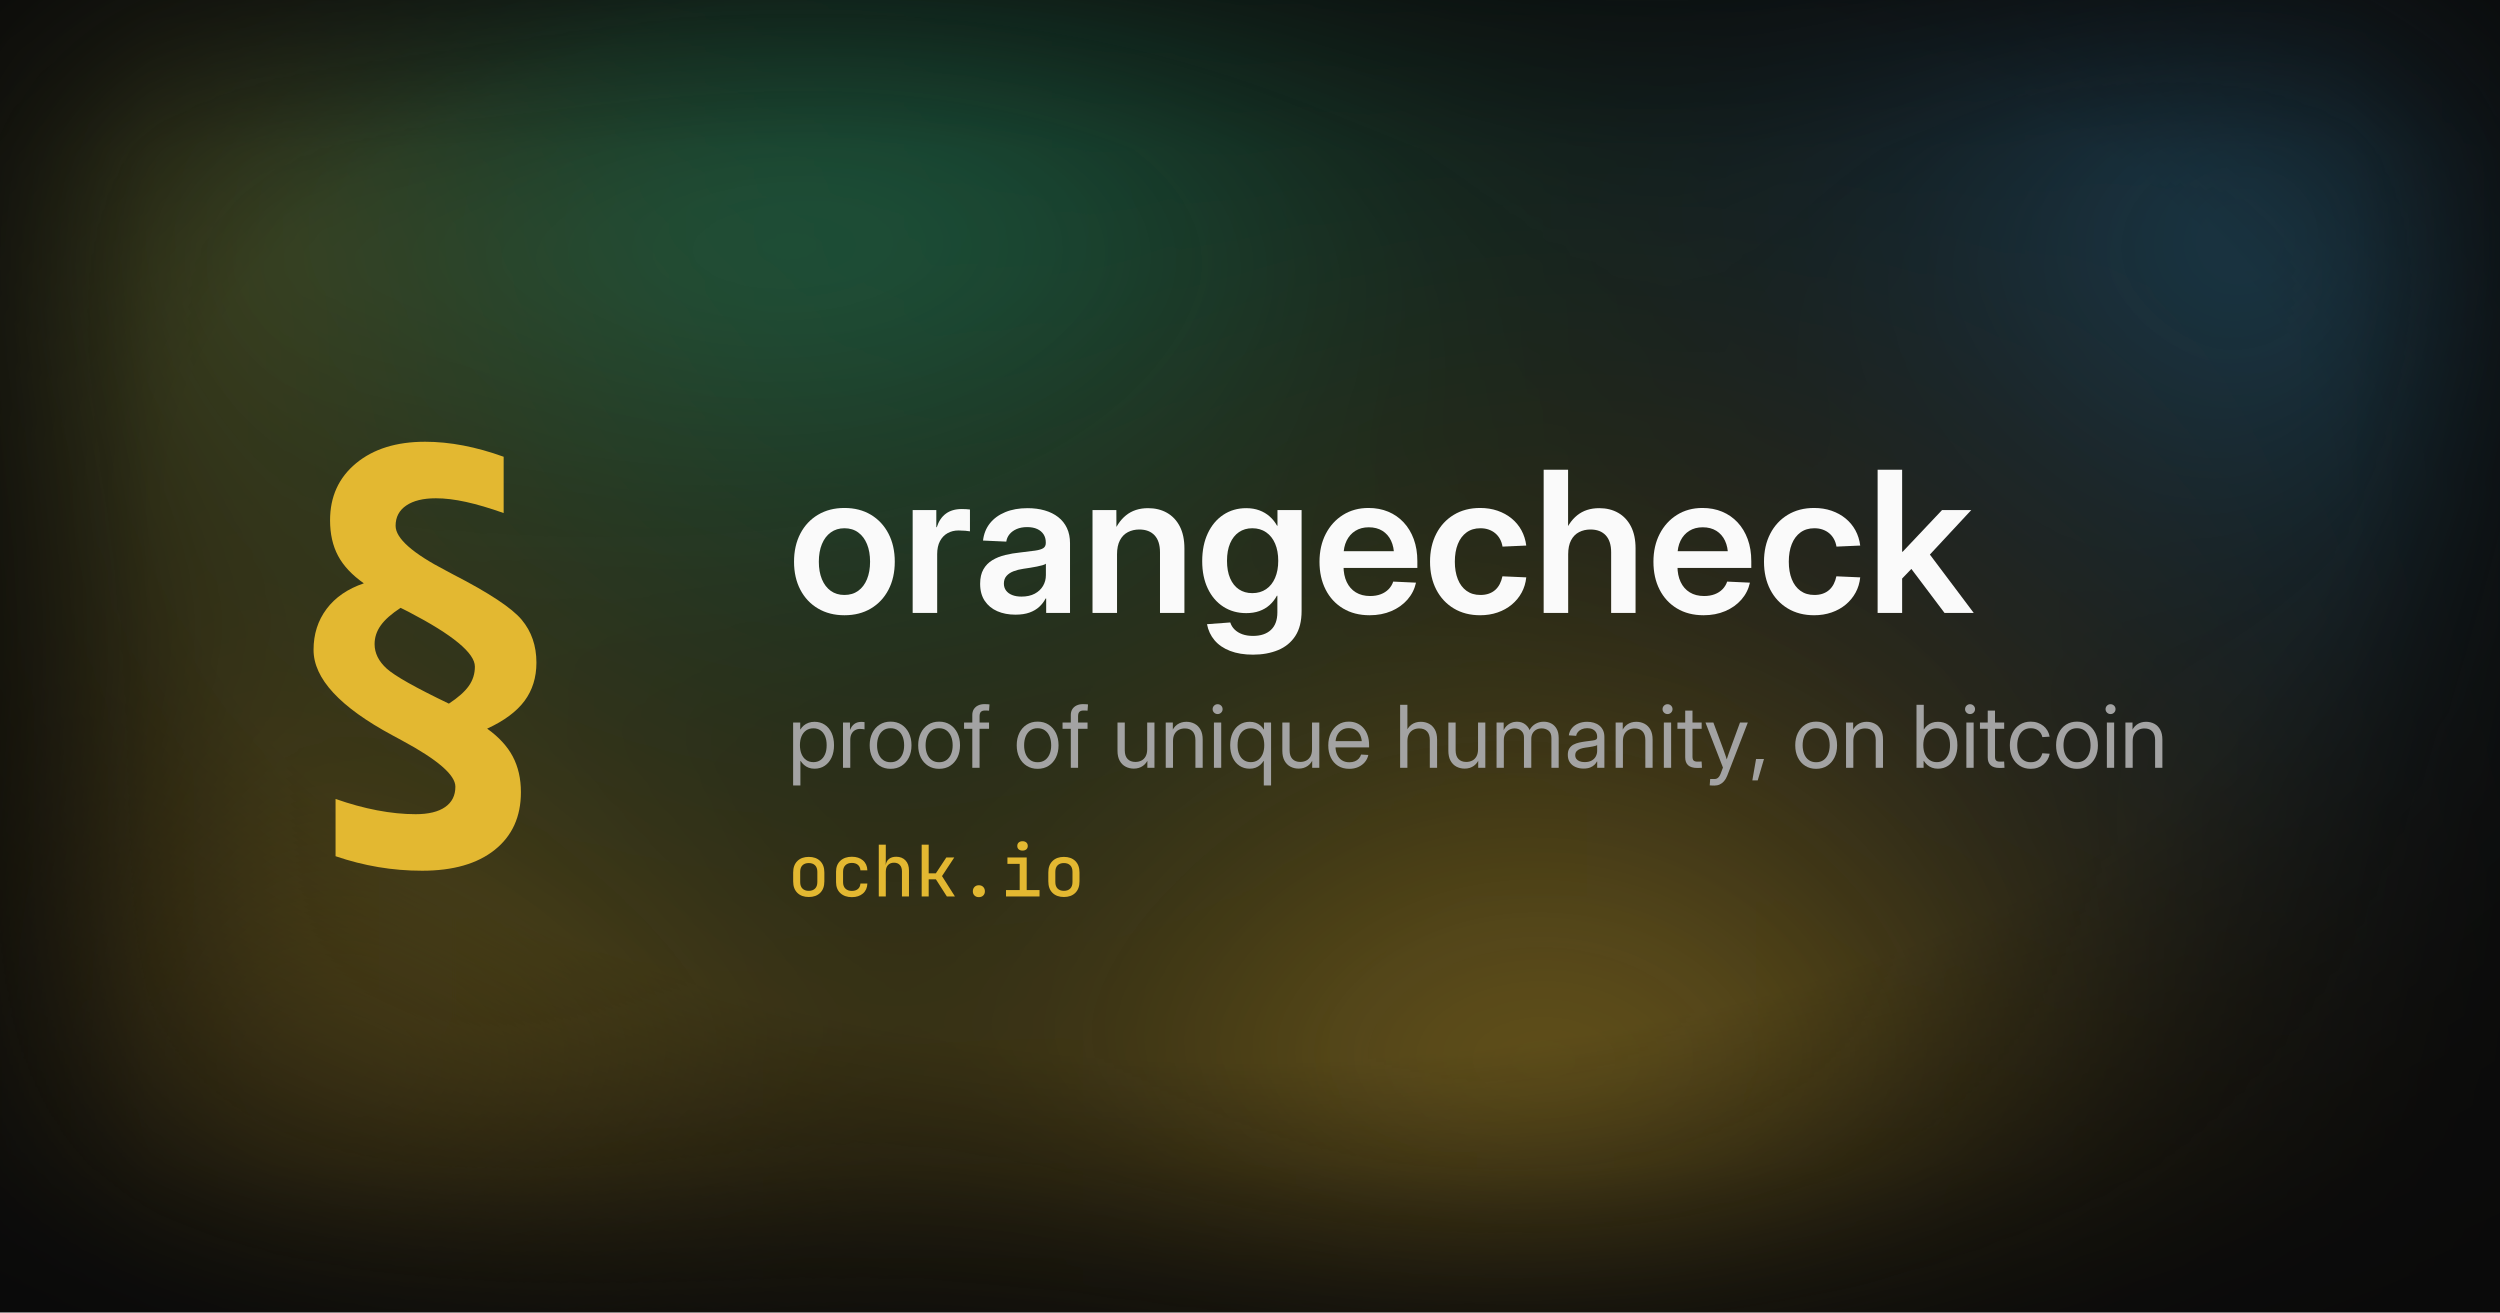
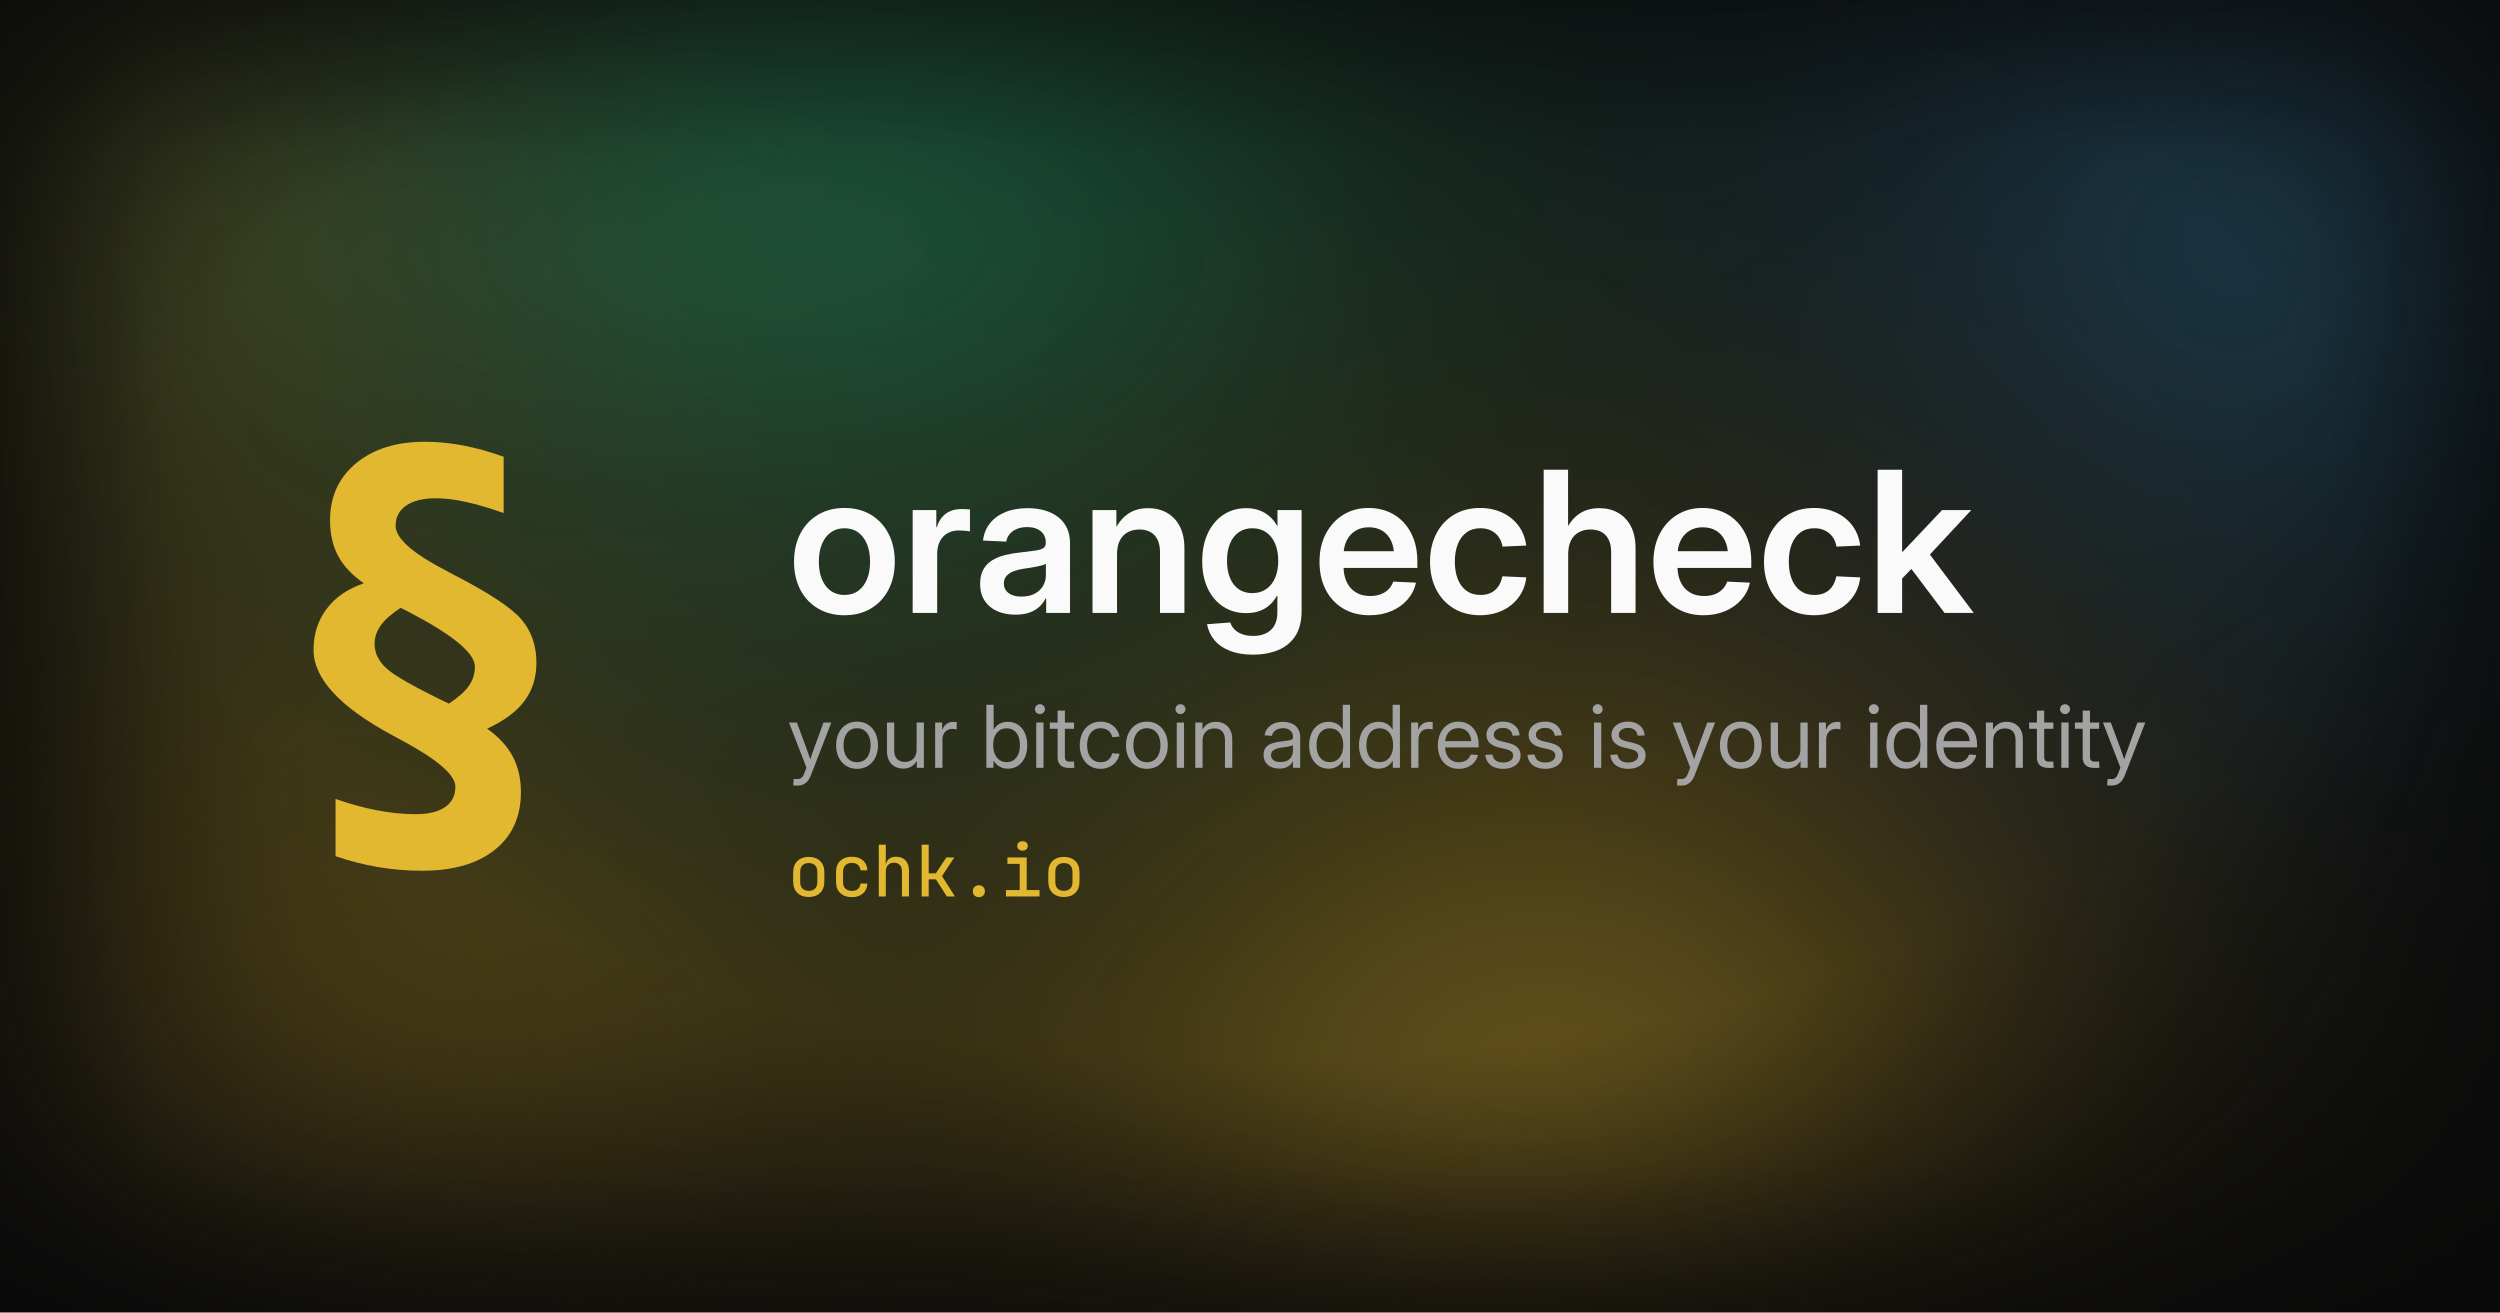
<svg xmlns="http://www.w3.org/2000/svg" width="1200" height="630" viewBox="0 0 1200 630" role="img" aria-label="orangecheck — og banner (gold/dark)">
  <rect width="1200" height="630" fill="#0a0a0a" />
  <filter id="aublur" x="-20%" y="-20%" width="140%" height="140%">
    <feGaussianBlur stdDeviation="75.6" />
  </filter>
  <mask id="aumask">
    <rect width="1200" height="630" fill="url(#aufade)" />
  </mask>
  <defs>
    <radialGradient id="au0" cx="50%" cy="50%" r="50%">
      <stop offset="0%" stop-color="#e3b831" stop-opacity="0.95" />
      <stop offset="62%" stop-color="#e3b831" stop-opacity="0.18" />
      <stop offset="100%" stop-color="#e3b831" stop-opacity="0" />
    </radialGradient>
    <radialGradient id="au1" cx="50%" cy="50%" r="50%">
      <stop offset="0%" stop-color="#34c98a" stop-opacity="0.95" />
      <stop offset="62%" stop-color="#34c98a" stop-opacity="0.18" />
      <stop offset="100%" stop-color="#34c98a" stop-opacity="0" />
    </radialGradient>
    <radialGradient id="au2" cx="50%" cy="50%" r="50%">
      <stop offset="0%" stop-color="#3f9fd1" stop-opacity="0.95" />
      <stop offset="62%" stop-color="#3f9fd1" stop-opacity="0.18" />
      <stop offset="100%" stop-color="#3f9fd1" stop-opacity="0" />
    </radialGradient>
    <radialGradient id="au3" cx="50%" cy="50%" r="50%">
      <stop offset="0%" stop-color="#e3b831" stop-opacity="0.95" />
      <stop offset="62%" stop-color="#e3b831" stop-opacity="0.18" />
      <stop offset="100%" stop-color="#e3b831" stop-opacity="0" />
    </radialGradient>
    <radialGradient id="au4" cx="50%" cy="50%" r="50%">
      <stop offset="0%" stop-color="#e3b831" stop-opacity="0.95" />
      <stop offset="62%" stop-color="#e3b831" stop-opacity="0.18" />
      <stop offset="100%" stop-color="#e3b831" stop-opacity="0" />
    </radialGradient>
    <radialGradient id="aufade" cx="50%" cy="38%" r="78%">
      <stop offset="55%" stop-color="#fff" stop-opacity="1" />
      <stop offset="100%" stop-color="#fff" stop-opacity="0" />
    </radialGradient>
  </defs>
  <g opacity="0.62" filter="url(#aublur)" mask="url(#aumask)">
    <ellipse cx="-60.0" cy="-63.0" rx="552.0" ry="598.5" fill="url(#au0)" />
    <ellipse cx="408.0" cy="-31.5" rx="504.0" ry="567.0" fill="url(#au1)" />
    <ellipse cx="1176.0" cy="-50.4" rx="552.0" ry="598.5" fill="url(#au2)" />
    <ellipse cx="744.0" cy="598.5" rx="480.0" ry="535.5" fill="url(#au3)" />
    <ellipse cx="144.0" cy="642.6" rx="504.0" ry="535.5" fill="url(#au4)" />
  </g>
  <g transform="translate(72.0 183.0) scale(0.2578)" fill="#fafafa">
    <path d="M518 856Q463 820 438.5 785.5Q414 751 414 711Q414 657 462.5 613.0Q511 569 711 473Q766 509 790.5 543.5Q815 578 815 621Q815 702 550 840ZM930 1460V1235Q845 1265 779.0 1279.5Q713 1294 659 1294Q583 1294 540.5 1265.0Q498 1236 498 1184Q498 1109 701 1004Q720 994 729 989Q943 879 1002.0 808.5Q1061 738 1061 637Q1061 548 1013.5 484.0Q966 420 864 373Q934 323 966.5 261.5Q999 200 999 119Q999 -28 894.5 -111.5Q790 -195 604 -195Q515 -195 429.0 -180.5Q343 -166 258 -137V92Q343 62 424.0 46.5Q505 31 578 31Q655 31 696.0 59.5Q737 88 737 141Q737 211 523 326L512 332L486 346Q170 516 170 688Q170 782 222.0 851.5Q274 921 371 954Q300 1004 268.0 1064.0Q236 1124 236 1206Q236 1348 340.0 1434.0Q444 1520 616 1520Q690 1520 768.5 1505.0Q847 1490 930 1460Z" fill="#e3b831" transform="translate(225.3457 820.5434) scale(0.465726 -0.465726)" />
  </g>
  <g fill="#fafafa">
    <path transform="translate(378.00 294.21) scale(0.04614 -0.04614)" d="M592 -24Q436 -24 317.50 46Q199 116 133.50 241.50Q68 367 68 533Q68 699 133.50 825Q199 951 317.50 1021.50Q436 1092 592 1092Q750 1092 867.50 1021.50Q985 951 1050.50 825Q1116 699 1116 533Q1116 367 1050.50 241.50Q985 116 867.50 46Q750 -24 592 -24ZM592 187Q676 187 735.50 230Q795 273 827 351Q859 429 859 533Q859 638 827 716Q795 794 735.50 837.50Q676 881 592 881Q510 881 450 837.50Q390 794 358 716Q326 638 326 533Q326 428 358 350.50Q390 273 449.50 230Q509 187 592 187Z" />
    <path transform="translate(432.68 294.21) scale(0.04614 -0.04614)" d="M117 0V1070H363V892H368Q397 984 462 1032.50Q527 1081 629 1081Q653 1081 675.50 1079.50Q698 1078 713 1076V849Q699 852 664.50 855Q630 858 594 858Q531 858 480.50 830Q430 802 401 747Q372 692 372 611V0Z" />
    <path transform="translate(467.19 294.21) scale(0.04614 -0.04614)" d="M438 -18Q332 -18 249.50 18Q167 54 119 125.50Q71 197 71 303Q71 394 105 453.50Q139 513 197.50 548.50Q256 584 331.50 602.50Q407 621 488 629Q586 640 644 648.50Q702 657 728 674Q754 691 754 727V734Q754 782 731 817.50Q708 853 665 873Q622 893 560 893Q498 893 451.50 873Q405 853 377 819Q349 785 343 742L101 753Q113 857 172.50 932Q232 1007 332 1048.50Q432 1090 564 1090Q662 1090 743 1066.50Q824 1043 883 997Q942 951 974 883Q1006 815 1006 726V0H758V150H752Q728 103 687 64.50Q646 26 585 4Q524 -18 438 -18ZM501 170Q583 170 639.50 200.50Q696 231 725.50 281.50Q755 332 755 393V512Q743 503 718.50 496Q694 489 661 482.50Q628 476 591.50 470Q555 464 519 459Q464 451 418.50 433.50Q373 416 345.50 385Q318 354 318 305Q318 263 341 232.50Q364 202 405 186Q446 170 501 170Z" />
    <path transform="translate(519.01 294.21) scale(0.04614 -0.04614)" d="M372 610V0H117V1070H365L366 799H323Q373 941 465.50 1015.50Q558 1090 695 1090Q807 1090 892 1041.50Q977 993 1025 900Q1073 807 1073 671V0H819V631Q819 747 762.50 807.50Q706 868 604 868Q538 868 485 840.50Q432 813 402 755.50Q372 698 372 610Z" />
    <path transform="translate(573.92 294.21) scale(0.04614 -0.04614)" d="M597 -434Q459 -434 358 -395Q257 -356 196.50 -284.50Q136 -213 118 -117L360 -99Q373 -141 405 -172.50Q437 -204 485 -221.50Q533 -239 597 -239Q716 -239 783 -176.50Q850 -114 850 6V179H845Q814 122 768.50 81.50Q723 41 662.50 19.50Q602 -2 526 -2Q391 -2 287.50 65Q184 132 126 254Q68 376 68 539Q68 705 126.50 829Q185 953 288.50 1021.50Q392 1090 526 1090Q601 1090 662 1067.50Q723 1045 769.50 1004Q816 963 847 907H851V1070H1102V21Q1102 -140 1036.50 -240Q971 -340 856.50 -387Q742 -434 597 -434ZM589 206Q672 206 732.50 247Q793 288 826 364Q859 440 859 542Q859 645 826.50 721Q794 797 733 839Q672 881 589 881Q509 881 450 840.50Q391 800 358.50 724.50Q326 649 326 542Q326 436 358.50 360.50Q391 285 450 245.50Q509 206 589 206Z" />
    <path transform="translate(630.22 294.21) scale(0.04614 -0.04614)" d="M590 -24Q430 -24 312.50 47Q195 118 131.50 243.50Q68 369 68 532Q68 696 133 822Q198 948 313 1020Q428 1092 578 1092Q690 1092 782.50 1053.50Q875 1015 943 942.50Q1011 870 1048.50 768Q1086 666 1086 539V468H174V642H958L844 594Q844 685 812.50 751.50Q781 818 722 854.50Q663 891 581 891Q500 891 441 854Q382 817 350 751.50Q318 686 318 598V486Q318 392 351 322Q384 252 446 214Q508 176 595 176Q657 176 705.50 194.50Q754 213 787 247Q820 281 835 326L1072 315Q1050 215 983 138.50Q916 62 815 19Q714 -24 590 -24Z" />
    <path transform="translate(683.28 294.21) scale(0.04614 -0.04614)" d="M589 -24Q433 -24 315.50 46.50Q198 117 133 242.50Q68 368 68 533Q68 698 133 824Q198 950 315.50 1021Q433 1092 589 1092Q687 1092 770 1063.50Q853 1035 916.50 983Q980 931 1019 859.50Q1058 788 1069 701L822 690Q815 733 796 768Q777 803 747.50 828Q718 853 679 867Q640 881 592 881Q507 881 447.50 837.50Q388 794 357 716Q326 638 326 533Q326 429 357 351Q388 273 447.50 230Q507 187 592 187Q641 187 679.50 200.50Q718 214 746.50 239.50Q775 265 793.50 301Q812 337 821 381L1069 370Q1060 283 1021 211.50Q982 140 918.50 87Q855 34 771 5Q687 -24 589 -24Z" />
    <path transform="translate(735.56 294.21) scale(0.04614 -0.04614)" d="M372 610V0H117V1490H371V799H323Q373 941 465.50 1015.50Q558 1090 695 1090Q807 1090 892 1041.50Q977 993 1025 900Q1073 807 1073 671V0H819V631Q819 747 762.50 807.50Q706 868 604 868Q538 868 485 840.50Q432 813 402 755.50Q372 698 372 610Z" />
    <path transform="translate(790.51 294.21) scale(0.04614 -0.04614)" d="M590 -24Q430 -24 312.50 47Q195 118 131.50 243.50Q68 369 68 532Q68 696 133 822Q198 948 313 1020Q428 1092 578 1092Q690 1092 782.50 1053.50Q875 1015 943 942.50Q1011 870 1048.50 768Q1086 666 1086 539V468H174V642H958L844 594Q844 685 812.50 751.50Q781 818 722 854.50Q663 891 581 891Q500 891 441 854Q382 817 350 751.50Q318 686 318 598V486Q318 392 351 322Q384 252 446 214Q508 176 595 176Q657 176 705.50 194.50Q754 213 787 247Q820 281 835 326L1072 315Q1050 215 983 138.50Q916 62 815 19Q714 -24 590 -24Z" />
    <path transform="translate(843.58 294.21) scale(0.04614 -0.04614)" d="M589 -24Q433 -24 315.50 46.50Q198 117 133 242.50Q68 368 68 533Q68 698 133 824Q198 950 315.50 1021Q433 1092 589 1092Q687 1092 770 1063.50Q853 1035 916.50 983Q980 931 1019 859.50Q1058 788 1069 701L822 690Q815 733 796 768Q777 803 747.50 828Q718 853 679 867Q640 881 592 881Q507 881 447.50 837.50Q388 794 357 716Q326 638 326 533Q326 429 357 351Q388 273 447.50 230Q507 187 592 187Q641 187 679.50 200.50Q718 214 746.50 239.50Q775 265 793.50 301Q812 337 821 381L1069 370Q1060 283 1021 211.50Q982 140 918.50 87Q855 34 771 5Q687 -24 589 -24Z" />
    <path transform="translate(895.86 294.21) scale(0.04614 -0.04614)" d="M350 335V637H378L787 1070H1091L600 542H549ZM117 0V1490H372V0ZM813 0 447 486 618 664 1117 0Z" />
  </g>
  <g fill="#a3a3a3">
-     <path transform="translate(378.00 368.55) scale(0.0203 -0.0203)" d="M133 -418V1070H301V909H307Q338 961 386 1001.50Q434 1042 498 1065Q562 1088 639 1088Q777 1088 881 1019Q985 950 1042.50 825Q1100 700 1100 534Q1100 369 1042.50 244Q985 119 881 49Q777 -21 639 -21Q562 -21 500.50 2.50Q439 26 391.50 67.50Q344 109 310 163H305V-418ZM613 134Q708 134 778 181.50Q848 229 887 318.50Q926 408 926 535Q926 662 887 751Q848 840 778 887Q708 934 613 934Q514 934 442 884.50Q370 835 332 745.50Q294 656 294 535Q294 415 332.50 324.50Q371 234 442.50 184Q514 134 613 134Z" />
-     <path transform="translate(401.94 368.55) scale(0.0203 -0.0203)" d="M133 0V1070H298V902H304Q333 985 399.50 1035.50Q466 1086 566 1086Q588 1086 609 1084Q630 1082 642 1080V908Q632 911 603 915.50Q574 920 537 920Q474 920 421 891.50Q368 863 336.50 805.50Q305 748 305 661V0Z" />
-     <path transform="translate(415.84 368.55) scale(0.0203 -0.0203)" d="M573 -24Q426 -24 314.50 47Q203 118 141 243Q79 368 79 532Q79 697 141 823Q203 949 314.50 1020.50Q426 1092 573 1092Q722 1092 833 1020.50Q944 949 1006 823Q1068 697 1068 532Q1068 368 1006 243Q944 118 833 47Q722 -24 573 -24ZM573 132Q676 132 747.50 183Q819 234 856.50 324.50Q894 415 894 532Q894 651 856.50 741.50Q819 832 747.50 884Q676 936 573 936Q471 936 399.50 884.50Q328 833 291 742Q254 651 254 532Q254 414 291 324Q328 234 399.50 183Q471 132 573 132Z" />
-     <path transform="translate(439.13 368.55) scale(0.0203 -0.0203)" d="M573 -24Q426 -24 314.50 47Q203 118 141 243Q79 368 79 532Q79 697 141 823Q203 949 314.50 1020.50Q426 1092 573 1092Q722 1092 833 1020.50Q944 949 1006 823Q1068 697 1068 532Q1068 368 1006 243Q944 118 833 47Q722 -24 573 -24ZM573 132Q676 132 747.50 183Q819 234 856.50 324.50Q894 415 894 532Q894 651 856.50 741.50Q819 832 747.50 884Q676 936 573 936Q471 936 399.50 884.50Q328 833 291 742Q254 651 254 532Q254 414 291 324Q328 234 399.50 183Q471 132 573 132Z" />
-     <path transform="translate(462.42 368.55) scale(0.0203 -0.0203)" d="M607 1070V922H16V1070ZM211 0V1249Q211 1330 247.50 1387Q284 1444 349 1475Q414 1506 498 1506Q540 1506 573 1503.50Q606 1501 618 1499L607 1351Q597 1352 567.50 1353.50Q538 1355 515 1355Q445 1355 414 1323Q383 1291 383 1220V0Z" />
-     <path transform="translate(486.42 368.55) scale(0.0203 -0.0203)" d="M573 -24Q426 -24 314.50 47Q203 118 141 243Q79 368 79 532Q79 697 141 823Q203 949 314.50 1020.50Q426 1092 573 1092Q722 1092 833 1020.50Q944 949 1006 823Q1068 697 1068 532Q1068 368 1006 243Q944 118 833 47Q722 -24 573 -24ZM573 132Q676 132 747.50 183Q819 234 856.50 324.50Q894 415 894 532Q894 651 856.50 741.50Q819 832 747.50 884Q676 936 573 936Q471 936 399.50 884.50Q328 833 291 742Q254 651 254 532Q254 414 291 324Q328 234 399.50 183Q471 132 573 132Z" />
-     <path transform="translate(509.70 368.55) scale(0.0203 -0.0203)" d="M607 1070V922H16V1070ZM211 0V1249Q211 1330 247.50 1387Q284 1444 349 1475Q414 1506 498 1506Q540 1506 573 1503.50Q606 1501 618 1499L607 1351Q597 1352 567.50 1353.50Q538 1355 515 1355Q445 1355 414 1323Q383 1291 383 1220V0Z" />
-     <path transform="translate(533.70 368.55) scale(0.0203 -0.0203)" d="M519 -19Q412 -19 324 27.50Q236 74 184.50 168Q133 262 133 402V1070H305V414Q305 279 371.50 209Q438 139 556 139Q634 139 697 170.50Q760 202 797.50 269.50Q835 337 835 440V1070H1007V0H839V259H882Q830 114 737 47.50Q644 -19 519 -19Z" />
-     <path transform="translate(556.85 368.55) scale(0.0203 -0.0203)" d="M305 630V0H133V1070H301V810H258Q310 956 403 1022Q496 1088 621 1088Q729 1088 816.50 1041.50Q904 995 955.50 902Q1007 809 1007 668V0H835V655Q835 791 769 861Q703 931 584 931Q507 931 443.50 899Q380 867 342.50 800.50Q305 734 305 630Z" />
-     <path transform="translate(579.99 368.55) scale(0.0203 -0.0203)" d="M133 0V1070H305V0ZM220 1271Q171 1271 136.50 1305Q102 1339 102 1387Q102 1436 136.50 1470Q171 1504 219 1504Q269 1504 303.50 1470Q338 1436 338 1387Q338 1339 303.50 1305Q269 1271 220 1271Z" />
-     <path transform="translate(588.88 368.55) scale(0.0203 -0.0203)" d="M1046 -418H874V163H869Q836 109 788.50 67.50Q741 26 679.50 2.50Q618 -21 540 -21Q403 -21 298.50 49Q194 119 136.50 244Q79 369 79 534Q79 700 137 825Q195 950 299 1019Q403 1088 541 1088Q619 1088 682.50 1065Q746 1042 794 1001.50Q842 961 872 909H878V1070H1046ZM567 134Q666 134 737.50 184Q809 234 847 324.50Q885 415 885 535Q885 656 847 745.50Q809 835 737.50 884.50Q666 934 567 934Q472 934 401.50 887Q331 840 292.50 751Q254 662 254 535Q254 408 293 318.50Q332 229 402.50 181.50Q473 134 567 134Z" />
-     <path transform="translate(612.82 368.55) scale(0.0203 -0.0203)" d="M519 -19Q412 -19 324 27.50Q236 74 184.50 168Q133 262 133 402V1070H305V414Q305 279 371.50 209Q438 139 556 139Q634 139 697 170.50Q760 202 797.50 269.50Q835 337 835 440V1070H1007V0H839V259H882Q830 114 737 47.50Q644 -19 519 -19Z" />
-     <path transform="translate(635.97 368.55) scale(0.0203 -0.0203)" d="M577 -24Q420 -24 309 47Q198 118 138.50 243.50Q79 369 79 531Q79 695 140.50 821Q202 947 311 1019.50Q420 1092 563 1092Q668 1092 756 1054Q844 1016 908.50 944Q973 872 1008.50 769.50Q1044 667 1044 536V483H176V631H949L873 578Q873 687 835.50 768Q798 849 728.50 893.50Q659 938 563 938Q467 938 397 893Q327 848 288.50 768.50Q250 689 250 585V506Q250 394 289 309.50Q328 225 401 178Q474 131 577 131Q650 131 706.50 153.50Q763 176 800.50 217.50Q838 259 855 314L1026 304Q1005 206 942 132.50Q879 59 785.50 17.50Q692 -24 577 -24Z" />
-     <path transform="translate(669.36 368.55) scale(0.0203 -0.0203)" d="M305 630V0H133V1490H305V810H258Q310 956 403 1022Q496 1088 621 1088Q729 1088 816.50 1041.50Q904 995 955.50 902Q1007 809 1007 668V0H835V655Q835 791 769 861Q703 931 584 931Q507 931 443.50 899Q380 867 342.50 800.50Q305 734 305 630Z" />
-     <path transform="translate(692.51 368.55) scale(0.0203 -0.0203)" d="M519 -19Q412 -19 324 27.50Q236 74 184.50 168Q133 262 133 402V1070H305V414Q305 279 371.50 209Q438 139 556 139Q634 139 697 170.50Q760 202 797.50 269.50Q835 337 835 440V1070H1007V0H839V259H882Q830 114 737 47.50Q644 -19 519 -19Z" />
-     <path transform="translate(715.65 368.55) scale(0.0203 -0.0203)" d="M133 0V1070H301V846H282Q311 926 361.50 980Q412 1034 477 1062Q542 1090 614 1090Q738 1090 822 1018.50Q906 947 927 846H895Q917 915 967 970Q1017 1025 1089.50 1057.50Q1162 1090 1250 1090Q1347 1090 1427 1048Q1507 1006 1554.50 921Q1602 836 1602 706V0H1430V705Q1430 827 1361 879.50Q1292 932 1201 932Q1125 932 1069.50 900Q1014 868 984 812.50Q954 757 954 685V0H781V723Q781 817 718 874.50Q655 932 559 932Q493 932 435 901Q377 870 341 809Q305 748 305 657V0Z" />
-     <path transform="translate(750.88 368.55) scale(0.0203 -0.0203)" d="M453 -18Q348 -18 264 19Q180 56 131 128.50Q82 201 82 307Q82 399 118 457Q154 515 214.50 547.50Q275 580 351 597Q427 614 506 624Q606 638 665.50 645Q725 652 750.50 668.50Q776 685 776 725V734Q776 795 749 840Q722 885 669.50 911Q617 937 542 937Q468 937 411 912Q354 887 320.50 846Q287 805 279 756L106 768Q120 866 179 937.50Q238 1009 331.50 1048.50Q425 1088 541 1088Q625 1088 699 1066Q773 1044 828.50 999Q884 954 915.50 887Q947 820 947 730V0H777V150H771Q752 112 714 73Q676 34 612.50 8Q549 -18 453 -18ZM479 135Q582 135 648 173Q714 211 745 271.50Q776 332 776 401V538Q766 528 737 519.50Q708 511 667.50 503.50Q627 496 582.50 489Q538 482 498 477Q436 469 381 449.50Q326 430 292 394Q258 358 258 297Q258 246 285 210Q312 174 362 154.50Q412 135 479 135Z" />
-     <path transform="translate(772.81 368.55) scale(0.0203 -0.0203)" d="M305 630V0H133V1070H301V810H258Q310 956 403 1022Q496 1088 621 1088Q729 1088 816.50 1041.50Q904 995 955.50 902Q1007 809 1007 668V0H835V655Q835 791 769 861Q703 931 584 931Q507 931 443.50 899Q380 867 342.50 800.50Q305 734 305 630Z" />
-     <path transform="translate(795.95 368.55) scale(0.0203 -0.0203)" d="M133 0V1070H305V0ZM220 1271Q171 1271 136.50 1305Q102 1339 102 1387Q102 1436 136.50 1470Q171 1504 219 1504Q269 1504 303.50 1470Q338 1436 338 1387Q338 1339 303.50 1305Q269 1271 220 1271Z" />
-     <path transform="translate(804.84 368.55) scale(0.0203 -0.0203)" d="M589 1070V922H16V1070ZM200 1353H372V264Q372 199 398.50 172.50Q425 146 491 146Q513 146 539.50 147Q566 148 588 149L596 1Q570 -1 538 -2Q506 -3 478 -3Q340 -3 270 60Q200 123 200 246Z" />
-     <path transform="translate(817.92 368.55) scale(0.0203 -0.0203)" d="M135 -415 146 -264 231 -265Q269 -268 298.50 -256Q328 -244 352.50 -214Q377 -184 396 -132L448 6L35 1070H222L452 450Q483 367 510 285.50Q537 204 563 123H513Q539 204 566.50 286Q594 368 624 450L851 1070H1036L548 -190Q518 -265 474 -316Q430 -367 372.50 -393.50Q315 -420 246 -420Q215 -420 187 -418.50Q159 -417 135 -415Z" />
-     <path transform="translate(839.66 368.55) scale(0.0203 -0.0203)" d="M72 -298 160 208H347L199 -298Z" />
-     <path transform="translate(860.11 368.55) scale(0.0203 -0.0203)" d="M573 -24Q426 -24 314.50 47Q203 118 141 243Q79 368 79 532Q79 697 141 823Q203 949 314.50 1020.50Q426 1092 573 1092Q722 1092 833 1020.50Q944 949 1006 823Q1068 697 1068 532Q1068 368 1006 243Q944 118 833 47Q722 -24 573 -24ZM573 132Q676 132 747.50 183Q819 234 856.50 324.50Q894 415 894 532Q894 651 856.50 741.50Q819 832 747.50 884Q676 936 573 936Q471 936 399.50 884.50Q328 833 291 742Q254 651 254 532Q254 414 291 324Q328 234 399.50 183Q471 132 573 132Z" />
-     <path transform="translate(883.40 368.55) scale(0.0203 -0.0203)" d="M305 630V0H133V1070H301V810H258Q310 956 403 1022Q496 1088 621 1088Q729 1088 816.50 1041.50Q904 995 955.50 902Q1007 809 1007 668V0H835V655Q835 791 769 861Q703 931 584 931Q507 931 443.50 899Q380 867 342.50 800.50Q305 734 305 630Z" />
-     <path transform="translate(917.22 368.55) scale(0.0203 -0.0203)" d="M639 -21Q562 -21 499.50 2.50Q437 26 389 67.50Q341 109 307 163H301V0H133V1490H305V909H310Q341 961 388 1001.50Q435 1042 498.50 1065Q562 1088 639 1088Q777 1088 881 1019Q985 950 1042.50 825Q1100 700 1100 534Q1100 369 1042.50 244Q985 119 881 49Q777 -21 639 -21ZM613 134Q708 134 778 181.50Q848 229 887 318.50Q926 408 926 535Q926 662 887 751Q848 840 778 887Q708 934 613 934Q514 934 442 884.50Q370 835 332 745.50Q294 656 294 535Q294 415 332.50 324.50Q371 234 442.50 184Q514 134 613 134Z" />
-     <path transform="translate(941.16 368.55) scale(0.0203 -0.0203)" d="M133 0V1070H305V0ZM220 1271Q171 1271 136.50 1305Q102 1339 102 1387Q102 1436 136.50 1470Q171 1504 219 1504Q269 1504 303.50 1470Q338 1436 338 1387Q338 1339 303.50 1305Q269 1271 220 1271Z" />
-     <path transform="translate(950.05 368.55) scale(0.0203 -0.0203)" d="M589 1070V922H16V1070ZM200 1353H372V264Q372 199 398.50 172.50Q425 146 491 146Q513 146 539.50 147Q566 148 588 149L596 1Q570 -1 538 -2Q506 -3 478 -3Q340 -3 270 60Q200 123 200 246Z" />
-     <path transform="translate(963.12 368.55) scale(0.0203 -0.0203)" d="M573 -24Q426 -24 314.50 47Q203 118 141 243Q79 368 79 532Q79 697 141 823Q203 949 314.50 1020.50Q426 1092 573 1092Q661 1092 736.50 1065.50Q812 1039 871 992Q930 945 968 880Q1006 815 1020 737L848 726Q838 772 815.50 810.50Q793 849 758 877Q723 905 677 920.50Q631 936 573 936Q471 936 399.50 884.50Q328 833 291 742Q254 651 254 532Q254 414 291 324Q328 234 399.50 183Q471 132 573 132Q632 132 677.50 147Q723 162 756 190Q789 218 812 257Q835 296 847 344L1021 333Q1008 256 969.50 190.50Q931 125 871.50 77Q812 29 736.50 2.50Q661 -24 573 -24Z" />
-     <path transform="translate(985.32 368.55) scale(0.0203 -0.0203)" d="M573 -24Q426 -24 314.50 47Q203 118 141 243Q79 368 79 532Q79 697 141 823Q203 949 314.50 1020.50Q426 1092 573 1092Q722 1092 833 1020.50Q944 949 1006 823Q1068 697 1068 532Q1068 368 1006 243Q944 118 833 47Q722 -24 573 -24ZM573 132Q676 132 747.50 183Q819 234 856.50 324.50Q894 415 894 532Q894 651 856.50 741.50Q819 832 747.50 884Q676 936 573 936Q471 936 399.50 884.50Q328 833 291 742Q254 651 254 532Q254 414 291 324Q328 234 399.50 183Q471 132 573 132Z" />
-     <path transform="translate(1008.60 368.55) scale(0.0203 -0.0203)" d="M133 0V1070H305V0ZM220 1271Q171 1271 136.50 1305Q102 1339 102 1387Q102 1436 136.50 1470Q171 1504 219 1504Q269 1504 303.50 1470Q338 1436 338 1387Q338 1339 303.50 1305Q269 1271 220 1271Z" />
-     <path transform="translate(1017.50 368.55) scale(0.0203 -0.0203)" d="M305 630V0H133V1070H301V810H258Q310 956 403 1022Q496 1088 621 1088Q729 1088 816.50 1041.50Q904 995 955.50 902Q1007 809 1007 668V0H835V655Q835 791 769 861Q703 931 584 931Q507 931 443.50 899Q380 867 342.50 800.50Q305 734 305 630Z" />
+     <path transform="translate(378.00 368.55) scale(0.0203 -0.0203)" d="M135 -415 146 -264 231 -265Q269 -268 298.50 -256Q328 -244 352.50 -214Q377 -184 396 -132L448 6L35 1070H222L452 450Q483 367 510 285.50Q537 204 563 123H513Q539 204 566.50 286Q594 368 624 450L851 1070H1036L548 -190Q518 -265 474 -316Q430 -367 372.50 -393.50Q315 -420 246 -420Q215 -420 187 -418.50Q159 -417 135 -415Z" />
+     <path transform="translate(399.74 368.55) scale(0.0203 -0.0203)" d="M573 -24Q426 -24 314.50 47Q203 118 141 243Q79 368 79 532Q79 697 141 823Q203 949 314.50 1020.50Q426 1092 573 1092Q722 1092 833 1020.50Q944 949 1006 823Q1068 697 1068 532Q1068 368 1006 243Q944 118 833 47Q722 -24 573 -24ZM573 132Q676 132 747.50 183Q819 234 856.50 324.50Q894 415 894 532Q894 651 856.50 741.50Q819 832 747.50 884Q676 936 573 936Q471 936 399.50 884.50Q328 833 291 742Q254 651 254 532Q254 414 291 324Q328 234 399.50 183Q471 132 573 132Z" />
+     <path transform="translate(423.03 368.55) scale(0.0203 -0.0203)" d="M519 -19Q412 -19 324 27.50Q236 74 184.50 168Q133 262 133 402V1070H305V414Q305 279 371.50 209Q438 139 556 139Q634 139 697 170.50Q760 202 797.50 269.50Q835 337 835 440V1070H1007V0H839V259H882Q830 114 737 47.50Q644 -19 519 -19Z" />
+     <path transform="translate(446.18 368.55) scale(0.0203 -0.0203)" d="M133 0V1070H298V902H304Q333 985 399.50 1035.50Q466 1086 566 1086Q588 1086 609 1084Q630 1082 642 1080V908Q632 911 603 915.50Q574 920 537 920Q474 920 421 891.50Q368 863 336.50 805.50Q305 748 305 661V0Z" />
+     <path transform="translate(470.76 368.55) scale(0.0203 -0.0203)" d="M639 -21Q562 -21 499.50 2.50Q437 26 389 67.50Q341 109 307 163H301V0H133V1490H305V909H310Q341 961 388 1001.50Q435 1042 498.50 1065Q562 1088 639 1088Q777 1088 881 1019Q985 950 1042.50 825Q1100 700 1100 534Q1100 369 1042.50 244Q985 119 881 49Q777 -21 639 -21ZM613 134Q708 134 778 181.50Q848 229 887 318.50Q926 408 926 535Q926 662 887 751Q848 840 778 887Q708 934 613 934Q514 934 442 884.50Q370 835 332 745.50Q294 656 294 535Q294 415 332.50 324.50Q371 234 442.50 184Q514 134 613 134Z" />
+     <path transform="translate(494.70 368.55) scale(0.0203 -0.0203)" d="M133 0V1070H305V0ZM220 1271Q171 1271 136.50 1305Q102 1339 102 1387Q102 1436 136.50 1470Q171 1504 219 1504Q269 1504 303.50 1470Q338 1436 338 1387Q338 1339 303.50 1305Q269 1271 220 1271Z" />
+     <path transform="translate(503.59 368.55) scale(0.0203 -0.0203)" d="M589 1070V922H16V1070ZM200 1353H372V264Q372 199 398.50 172.50Q425 146 491 146Q513 146 539.50 147Q566 148 588 149L596 1Q570 -1 538 -2Q506 -3 478 -3Q340 -3 270 60Q200 123 200 246Z" />
+     <path transform="translate(516.67 368.55) scale(0.0203 -0.0203)" d="M573 -24Q426 -24 314.50 47Q203 118 141 243Q79 368 79 532Q79 697 141 823Q203 949 314.50 1020.50Q426 1092 573 1092Q661 1092 736.50 1065.50Q812 1039 871 992Q930 945 968 880Q1006 815 1020 737L848 726Q838 772 815.50 810.50Q793 849 758 877Q723 905 677 920.50Q631 936 573 936Q471 936 399.50 884.50Q328 833 291 742Q254 651 254 532Q254 414 291 324Q328 234 399.50 183Q471 132 573 132Q632 132 677.50 147Q723 162 756 190Q789 218 812 257Q835 296 847 344L1021 333Q1008 256 969.50 190.50Q931 125 871.50 77Q812 29 736.50 2.50Q661 -24 573 -24Z" />
+     <path transform="translate(538.86 368.55) scale(0.0203 -0.0203)" d="M573 -24Q426 -24 314.50 47Q203 118 141 243Q79 368 79 532Q79 697 141 823Q203 949 314.50 1020.50Q426 1092 573 1092Q722 1092 833 1020.50Q944 949 1006 823Q1068 697 1068 532Q1068 368 1006 243Q944 118 833 47Q722 -24 573 -24ZM573 132Q676 132 747.50 183Q819 234 856.50 324.50Q894 415 894 532Q894 651 856.50 741.50Q819 832 747.50 884Q676 936 573 936Q471 936 399.50 884.50Q328 833 291 742Q254 651 254 532Q254 414 291 324Q328 234 399.50 183Q471 132 573 132Z" />
+     <path transform="translate(562.15 368.55) scale(0.0203 -0.0203)" d="M133 0V1070H305V0ZM220 1271Q171 1271 136.50 1305Q102 1339 102 1387Q102 1436 136.50 1470Q171 1504 219 1504Q269 1504 303.50 1470Q338 1436 338 1387Q338 1339 303.50 1305Q269 1271 220 1271Z" />
+     <path transform="translate(571.04 368.55) scale(0.0203 -0.0203)" d="M305 630V0H133V1070H301V810H258Q310 956 403 1022Q496 1088 621 1088Q729 1088 816.50 1041.50Q904 995 955.50 902Q1007 809 1007 668V0H835V655Q835 791 769 861Q703 931 584 931Q507 931 443.50 899Q380 867 342.50 800.50Q305 734 305 630Z" />
+     <path transform="translate(604.86 368.55) scale(0.0203 -0.0203)" d="M453 -18Q348 -18 264 19Q180 56 131 128.50Q82 201 82 307Q82 399 118 457Q154 515 214.50 547.50Q275 580 351 597Q427 614 506 624Q606 638 665.50 645Q725 652 750.50 668.50Q776 685 776 725V734Q776 795 749 840Q722 885 669.50 911Q617 937 542 937Q468 937 411 912Q354 887 320.50 846Q287 805 279 756L106 768Q120 866 179 937.50Q238 1009 331.50 1048.50Q425 1088 541 1088Q625 1088 699 1066Q773 1044 828.50 999Q884 954 915.50 887Q947 820 947 730V0H777V150H771Q752 112 714 73Q676 34 612.50 8Q549 -18 453 -18ZM479 135Q582 135 648 173Q714 211 745 271.50Q776 332 776 401V538Q766 528 737 519.50Q708 511 667.50 503.50Q627 496 582.50 489Q538 482 498 477Q436 469 381 449.50Q326 430 292 394Q258 358 258 297Q258 246 285 210Q312 174 362 154.50Q412 135 479 135Z" />
+     <path transform="translate(626.79 368.55) scale(0.0203 -0.0203)" d="M540 -21Q403 -21 298.50 49Q194 119 136.50 244Q79 369 79 534Q79 700 137 825Q195 950 299 1019Q403 1088 541 1088Q619 1088 681.50 1065Q744 1042 791.50 1001.50Q839 961 869 909H874V1490H1046V0H878V163H872Q839 109 790.50 67.50Q742 26 680 2.50Q618 -21 540 -21ZM567 134Q666 134 737.50 184Q809 234 847 324.50Q885 415 885 535Q885 656 847 745.50Q809 835 737.50 884.50Q666 934 567 934Q472 934 401.50 887Q331 840 292.50 751Q254 662 254 535Q254 408 293 318.50Q332 229 402.50 181.50Q473 134 567 134Z" />
+     <path transform="translate(650.73 368.55) scale(0.0203 -0.0203)" d="M540 -21Q403 -21 298.50 49Q194 119 136.50 244Q79 369 79 534Q79 700 137 825Q195 950 299 1019Q403 1088 541 1088Q619 1088 681.50 1065Q744 1042 791.50 1001.50Q839 961 869 909H874V1490H1046V0H878V163H872Q839 109 790.50 67.50Q742 26 680 2.50Q618 -21 540 -21ZM567 134Q666 134 737.50 184Q809 234 847 324.50Q885 415 885 535Q885 656 847 745.50Q809 835 737.50 884.50Q666 934 567 934Q472 934 401.50 887Q331 840 292.50 751Q254 662 254 535Q254 408 293 318.50Q332 229 402.50 181.50Q473 134 567 134Z" />
+     <path transform="translate(674.66 368.55) scale(0.0203 -0.0203)" d="M133 0V1070H298V902H304Q333 985 399.50 1035.50Q466 1086 566 1086Q588 1086 609 1084Q630 1082 642 1080V908Q632 911 603 915.50Q574 920 537 920Q474 920 421 891.50Q368 863 336.50 805.50Q305 748 305 661V0Z" />
+     <path transform="translate(688.57 368.55) scale(0.0203 -0.0203)" d="M577 -24Q420 -24 309 47Q198 118 138.50 243.50Q79 369 79 531Q79 695 140.50 821Q202 947 311 1019.50Q420 1092 563 1092Q668 1092 756 1054Q844 1016 908.50 944Q973 872 1008.50 769.50Q1044 667 1044 536V483H176V631H949L873 578Q873 687 835.50 768Q798 849 728.50 893.50Q659 938 563 938Q467 938 397 893Q327 848 288.50 768.50Q250 689 250 585V506Q250 394 289 309.50Q328 225 401 178Q474 131 577 131Q650 131 706.50 153.50Q763 176 800.50 217.50Q838 259 855 314L1026 304Q1005 206 942 132.50Q879 59 785.50 17.50Q692 -24 577 -24Z" />
+     <path transform="translate(711.29 368.55) scale(0.0203 -0.0203)" d="M504 -24Q390 -24 298.50 12Q207 48 150 121.50Q93 195 83 306L252 315Q264 222 328 173.50Q392 125 500 125Q612 125 676.50 171.50Q741 218 741 288Q741 348 698 384.50Q655 421 581 438L408 478Q260 514 184.50 589Q109 664 109 780Q109 871 159 941.50Q209 1012 297 1052Q385 1092 499 1092Q610 1092 696 1052Q782 1012 833.50 939.50Q885 867 893 767L727 758Q721 837 662 890.50Q603 944 499 944Q402 944 342 897Q282 850 282 782Q282 722 326 685Q370 648 451 629L621 589Q773 553 844.50 480.50Q916 408 916 294Q916 196 862.50 124.50Q809 53 715.50 14.50Q622 -24 504 -24Z" />
+     <path transform="translate(731.51 368.55) scale(0.0203 -0.0203)" d="M504 -24Q390 -24 298.50 12Q207 48 150 121.50Q93 195 83 306L252 315Q264 222 328 173.50Q392 125 500 125Q612 125 676.50 171.50Q741 218 741 288Q741 348 698 384.50Q655 421 581 438L408 478Q260 514 184.50 589Q109 664 109 780Q109 871 159 941.50Q209 1012 297 1052Q385 1092 499 1092Q610 1092 696 1052Q782 1012 833.50 939.50Q885 867 893 767L727 758Q721 837 662 890.50Q603 944 499 944Q402 944 342 897Q282 850 282 782Q282 722 326 685Q370 648 451 629L621 589Q773 553 844.50 480.50Q916 408 916 294Q916 196 862.50 124.50Q809 53 715.50 14.50Q622 -24 504 -24Z" />
+     <path transform="translate(762.41 368.55) scale(0.0203 -0.0203)" d="M133 0V1070H305V0ZM220 1271Q171 1271 136.50 1305Q102 1339 102 1387Q102 1436 136.50 1470Q171 1504 219 1504Q269 1504 303.50 1470Q338 1436 338 1387Q338 1339 303.50 1305Q269 1271 220 1271Z" />
+     <path transform="translate(771.30 368.55) scale(0.0203 -0.0203)" d="M504 -24Q390 -24 298.50 12Q207 48 150 121.50Q93 195 83 306L252 315Q264 222 328 173.50Q392 125 500 125Q612 125 676.50 171.50Q741 218 741 288Q741 348 698 384.50Q655 421 581 438L408 478Q260 514 184.50 589Q109 664 109 780Q109 871 159 941.50Q209 1012 297 1052Q385 1092 499 1092Q610 1092 696 1052Q782 1012 833.50 939.50Q885 867 893 767L727 758Q721 837 662 890.50Q603 944 499 944Q402 944 342 897Q282 850 282 782Q282 722 326 685Q370 648 451 629L621 589Q773 553 844.50 480.50Q916 408 916 294Q916 196 862.50 124.50Q809 53 715.50 14.50Q622 -24 504 -24Z" />
+     <path transform="translate(802.21 368.55) scale(0.0203 -0.0203)" d="M135 -415 146 -264 231 -265Q269 -268 298.50 -256Q328 -244 352.50 -214Q377 -184 396 -132L448 6L35 1070H222L452 450Q483 367 510 285.50Q537 204 563 123H513Q539 204 566.50 286Q594 368 624 450L851 1070H1036L548 -190Q518 -265 474 -316Q430 -367 372.50 -393.50Q315 -420 246 -420Q215 -420 187 -418.50Q159 -417 135 -415Z" />
+     <path transform="translate(823.95 368.55) scale(0.0203 -0.0203)" d="M573 -24Q426 -24 314.50 47Q203 118 141 243Q79 368 79 532Q79 697 141 823Q203 949 314.50 1020.50Q426 1092 573 1092Q722 1092 833 1020.50Q944 949 1006 823Q1068 697 1068 532Q1068 368 1006 243Q944 118 833 47Q722 -24 573 -24ZM573 132Q676 132 747.50 183Q819 234 856.50 324.50Q894 415 894 532Q894 651 856.50 741.50Q819 832 747.50 884Q676 936 573 936Q471 936 399.50 884.50Q328 833 291 742Q254 651 254 532Q254 414 291 324Q328 234 399.50 183Q471 132 573 132Z" />
+     <path transform="translate(847.24 368.55) scale(0.0203 -0.0203)" d="M519 -19Q412 -19 324 27.50Q236 74 184.50 168Q133 262 133 402V1070H305V414Q305 279 371.50 209Q438 139 556 139Q634 139 697 170.50Q760 202 797.50 269.50Q835 337 835 440V1070H1007V0H839V259H882Q830 114 737 47.50Q644 -19 519 -19Z" />
+     <path transform="translate(870.38 368.55) scale(0.0203 -0.0203)" d="M133 0V1070H298V902H304Q333 985 399.50 1035.50Q466 1086 566 1086Q588 1086 609 1084Q630 1082 642 1080V908Q632 911 603 915.50Q574 920 537 920Q474 920 421 891.50Q368 863 336.50 805.50Q305 748 305 661V0Z" />
+     <path transform="translate(894.97 368.55) scale(0.0203 -0.0203)" d="M133 0V1070H305V0ZM220 1271Q171 1271 136.50 1305Q102 1339 102 1387Q102 1436 136.50 1470Q171 1504 219 1504Q269 1504 303.50 1470Q338 1436 338 1387Q338 1339 303.50 1305Q269 1271 220 1271Z" />
+     <path transform="translate(903.86 368.55) scale(0.0203 -0.0203)" d="M540 -21Q403 -21 298.50 49Q194 119 136.50 244Q79 369 79 534Q79 700 137 825Q195 950 299 1019Q403 1088 541 1088Q619 1088 681.50 1065Q744 1042 791.50 1001.50Q839 961 869 909H874V1490H1046V0H878V163H872Q839 109 790.50 67.50Q742 26 680 2.50Q618 -21 540 -21ZM567 134Q666 134 737.50 184Q809 234 847 324.50Q885 415 885 535Q885 656 847 745.50Q809 835 737.50 884.50Q666 934 567 934Q472 934 401.50 887Q331 840 292.50 751Q254 662 254 535Q254 408 293 318.50Q332 229 402.50 181.50Q473 134 567 134Z" />
+     <path transform="translate(927.80 368.55) scale(0.0203 -0.0203)" d="M577 -24Q420 -24 309 47Q198 118 138.50 243.50Q79 369 79 531Q79 695 140.50 821Q202 947 311 1019.50Q420 1092 563 1092Q668 1092 756 1054Q844 1016 908.50 944Q973 872 1008.50 769.50Q1044 667 1044 536V483H176V631H949L873 578Q873 687 835.50 768Q798 849 728.50 893.50Q659 938 563 938Q467 938 397 893Q327 848 288.50 768.50Q250 689 250 585V506Q250 394 289 309.50Q328 225 401 178Q474 131 577 131Q650 131 706.50 153.50Q763 176 800.50 217.50Q838 259 855 314L1026 304Q1005 206 942 132.50Q879 59 785.50 17.50Q692 -24 577 -24Z" />
+     <path transform="translate(950.52 368.55) scale(0.0203 -0.0203)" d="M305 630V0H133V1070H301V810H258Q310 956 403 1022Q496 1088 621 1088Q729 1088 816.50 1041.50Q904 995 955.50 902Q1007 809 1007 668V0H835V655Q835 791 769 861Q703 931 584 931Q507 931 443.50 899Q380 867 342.50 800.50Q305 734 305 630Z" />
+     <path transform="translate(973.66 368.55) scale(0.0203 -0.0203)" d="M589 1070V922H16V1070ZM200 1353H372V264Q372 199 398.50 172.50Q425 146 491 146Q513 146 539.50 147Q566 148 588 149L596 1Q570 -1 538 -2Q506 -3 478 -3Q340 -3 270 60Q200 123 200 246Z" />
+     <path transform="translate(986.74 368.55) scale(0.0203 -0.0203)" d="M133 0V1070H305V0ZM220 1271Q171 1271 136.50 1305Q102 1339 102 1387Q102 1436 136.50 1470Q171 1504 219 1504Q269 1504 303.50 1470Q338 1436 338 1387Q338 1339 303.50 1305Q269 1271 220 1271Z" />
+     <path transform="translate(995.63 368.55) scale(0.0203 -0.0203)" d="M589 1070V922H16V1070ZM200 1353H372V264Q372 199 398.50 172.50Q425 146 491 146Q513 146 539.50 147Q566 148 588 149L596 1Q570 -1 538 -2Q506 -3 478 -3Q340 -3 270 60Q200 123 200 246Z" />
+     <path transform="translate(1008.70 368.55) scale(0.0203 -0.0203)" d="M135 -415 146 -264 231 -265Q269 -268 298.50 -256Q328 -244 352.50 -214Q377 -184 396 -132L448 6L35 1070H222L452 450Q483 367 510 285.50Q537 204 563 123H513Q539 204 566.50 286Q594 368 624 450L851 1070H1036L548 -190Q518 -265 474 -316Q430 -367 372.50 -393.50Q315 -420 246 -420Q215 -420 187 -418.50Q159 -417 135 -415Z" />
  </g>
  <g fill="#e3b831">
    <path transform="translate(378.00 430.29) scale(0.03402 -0.03402)" d="M300 -8Q199 -8 139.50 50Q80 108 80 212V338Q80 442 139.50 500Q199 558 300 558Q401 558 460.50 500Q520 442 520 338V212Q520 108 460.50 50Q401 -8 300 -8ZM300 79Q356 79 388.50 110.50Q421 142 421 203V347Q421 408 388.50 439.50Q356 471 300 471Q244 471 211.50 439.50Q179 408 179 347V203Q179 142 211.50 110.50Q244 79 300 79Z" />
    <path transform="translate(398.41 430.29) scale(0.03402 -0.03402)" d="M308 -10Q207 -10 146 46.50Q85 103 85 202V349Q85 447 146 503.50Q207 560 308 560Q405 560 464.50 508.50Q524 457 527 368H429Q426 418 393.50 445.50Q361 473 308 473Q251 473 217.50 440.50Q184 408 184 349V202Q184 142 217.50 110Q251 78 308 78Q362 78 394 105Q426 132 429 182H527Q524 93 464.50 41.50Q405 -10 308 -10Z" />
    <path transform="translate(418.82 430.29) scale(0.03402 -0.03402)" d="M88 0V730H187V550L186 445H187Q194 499 232.50 529.50Q271 560 334 560Q416 560 465 508Q514 456 514 368V0H415V353Q415 412 385 444Q355 476 303 476Q249 476 218 442.50Q187 409 187 349V0Z" />
    <path transform="translate(439.24 430.29) scale(0.03402 -0.03402)" d="M93 0V730H192V326H293L441 550H553L380 287L562 0H448L294 241H192V0Z" />
    <path transform="translate(459.65 430.29) scale(0.03402 -0.03402)" d="M300 -10Q262 -10 238.50 13Q215 36 215 72Q215 110 238.50 134Q262 158 300 158Q338 158 361.50 134Q385 110 385 72Q385 36 361.50 13Q338 -10 300 -10Z" />
    <path transform="translate(480.06 430.29) scale(0.03402 -0.03402)" d="M83 0V90H276V460H103V550H375V90H556V0ZM316 647Q282 647 262 664.50Q242 682 242 712Q242 743 262 761Q282 779 316 779Q350 779 370 761Q390 743 390 712Q390 682 370 664.50Q350 647 316 647Z" />
    <path transform="translate(500.47 430.29) scale(0.03402 -0.03402)" d="M300 -8Q199 -8 139.50 50Q80 108 80 212V338Q80 442 139.50 500Q199 558 300 558Q401 558 460.50 500Q520 442 520 338V212Q520 108 460.50 50Q401 -8 300 -8ZM300 79Q356 79 388.50 110.50Q421 142 421 203V347Q421 408 388.50 439.50Q356 471 300 471Q244 471 211.50 439.50Q179 408 179 347V203Q179 142 211.50 110.50Q244 79 300 79Z" />
  </g>
</svg>
